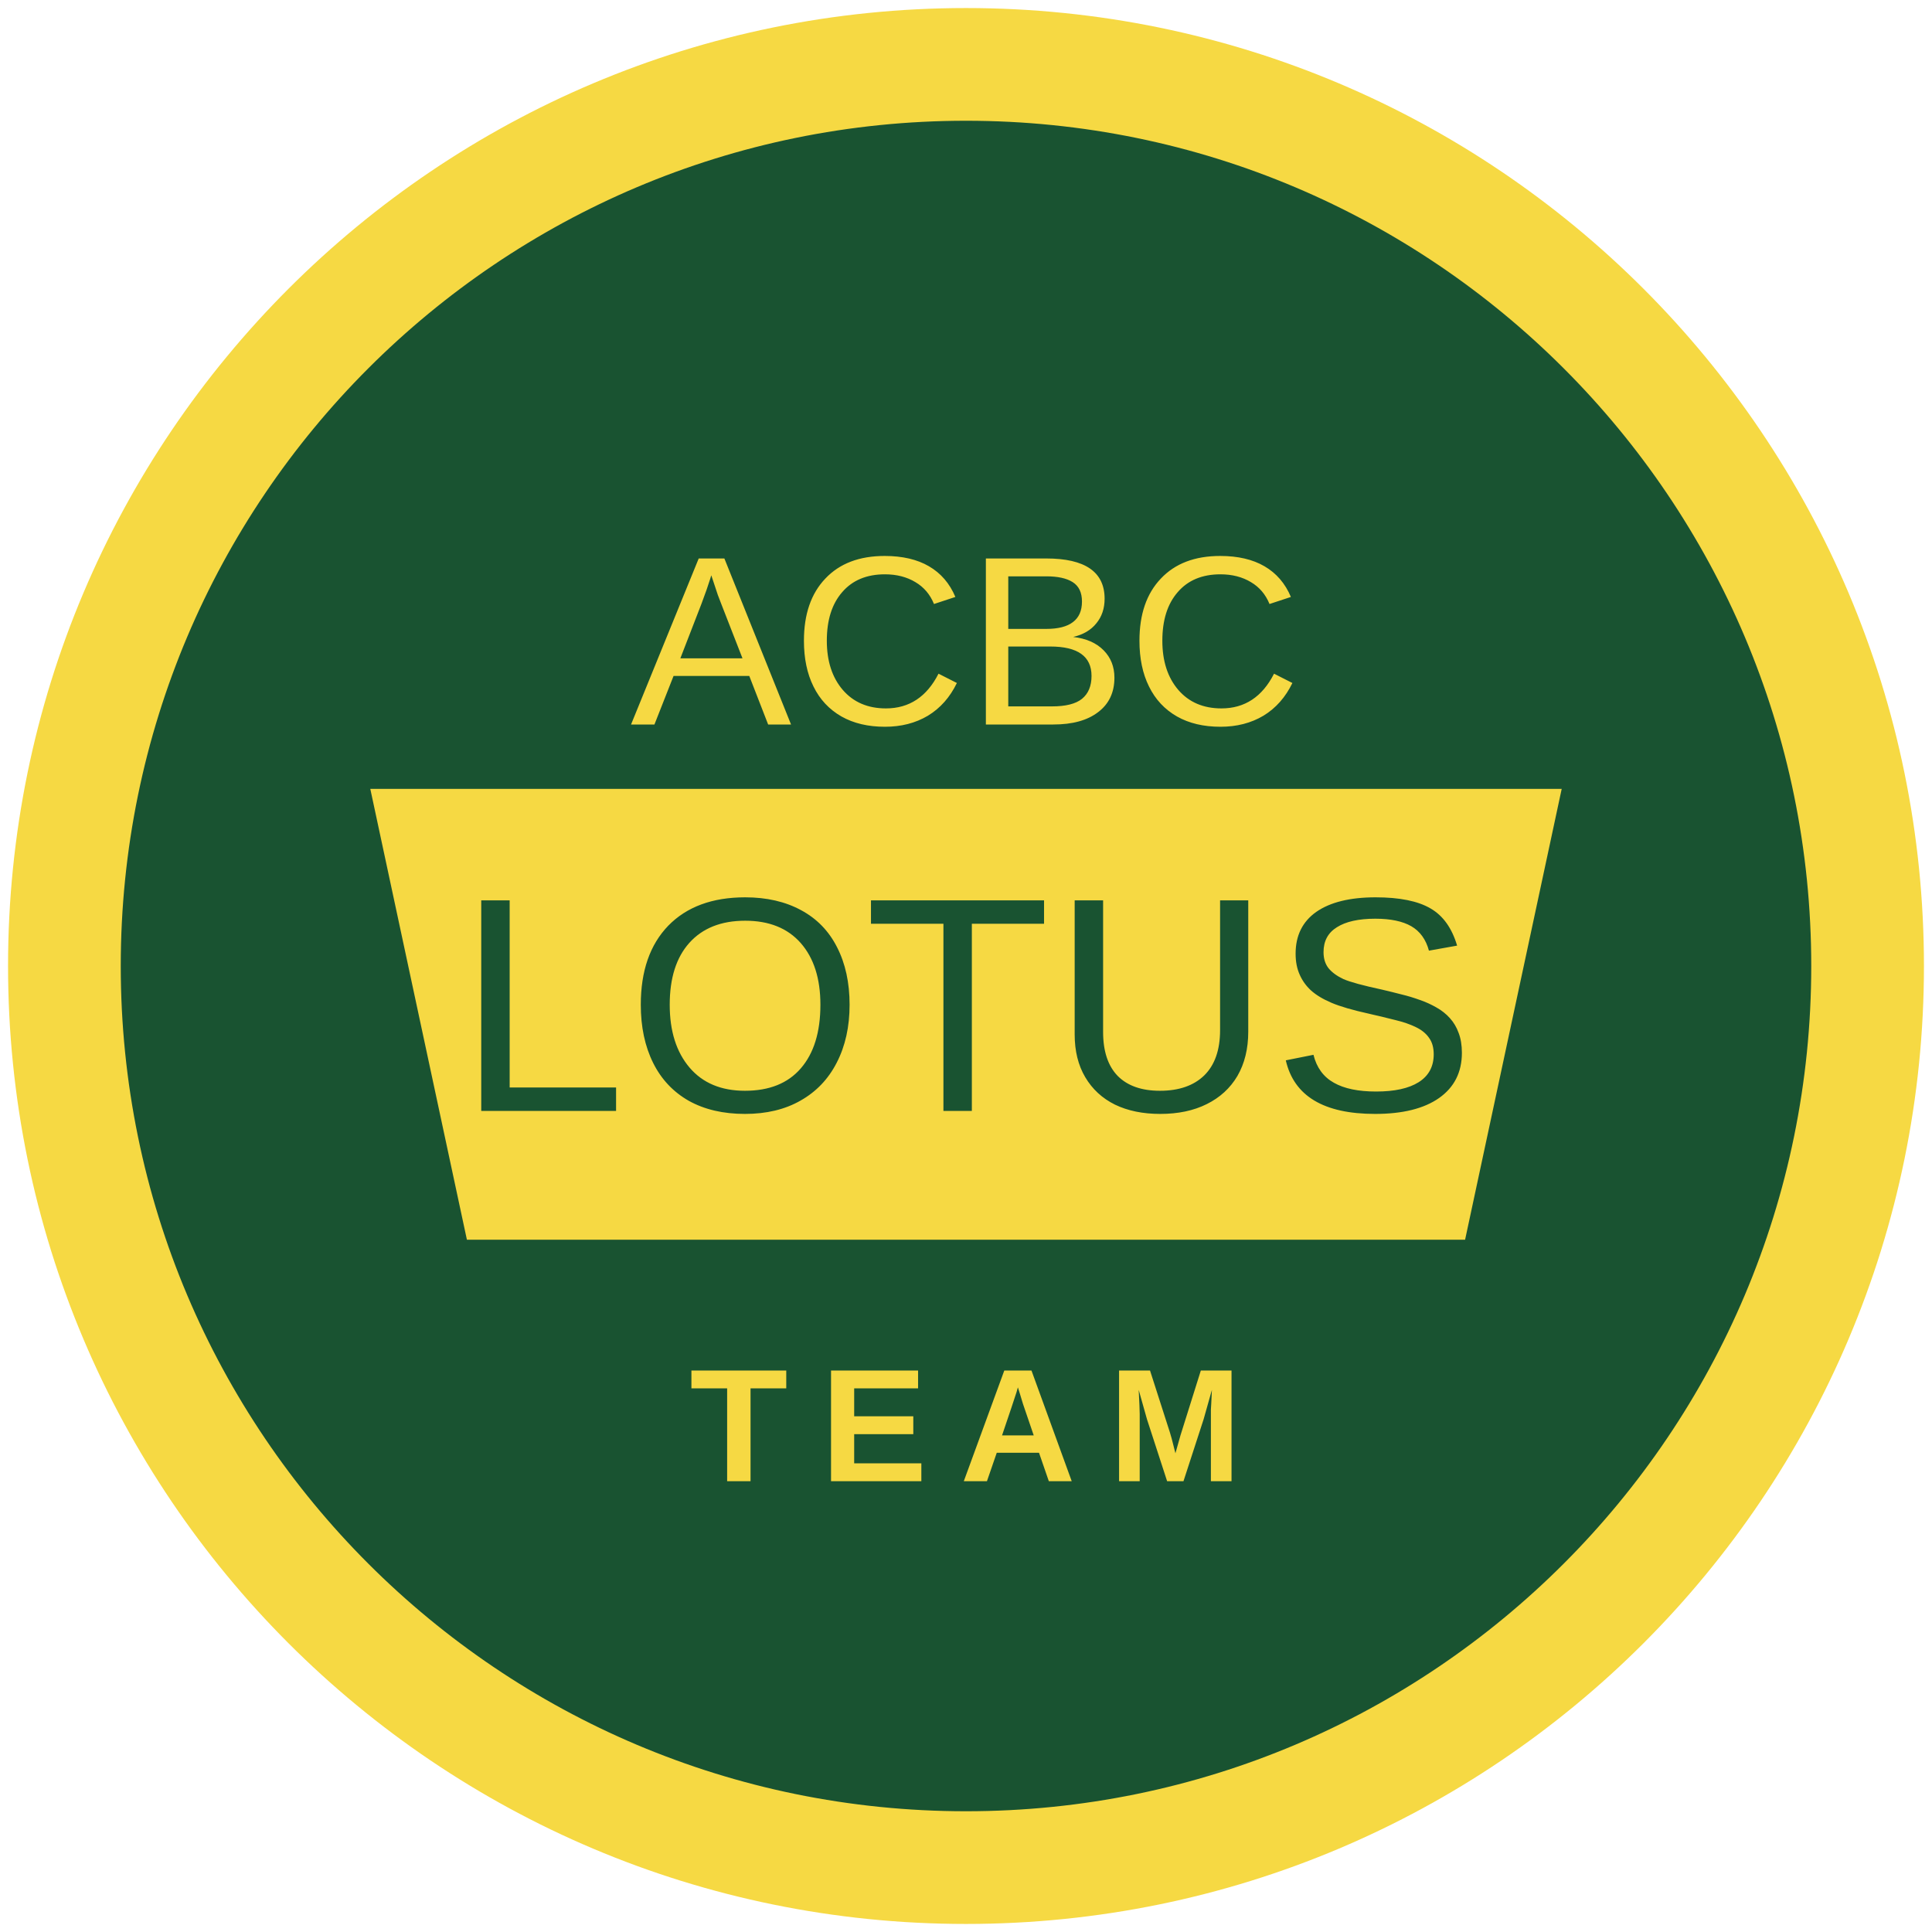
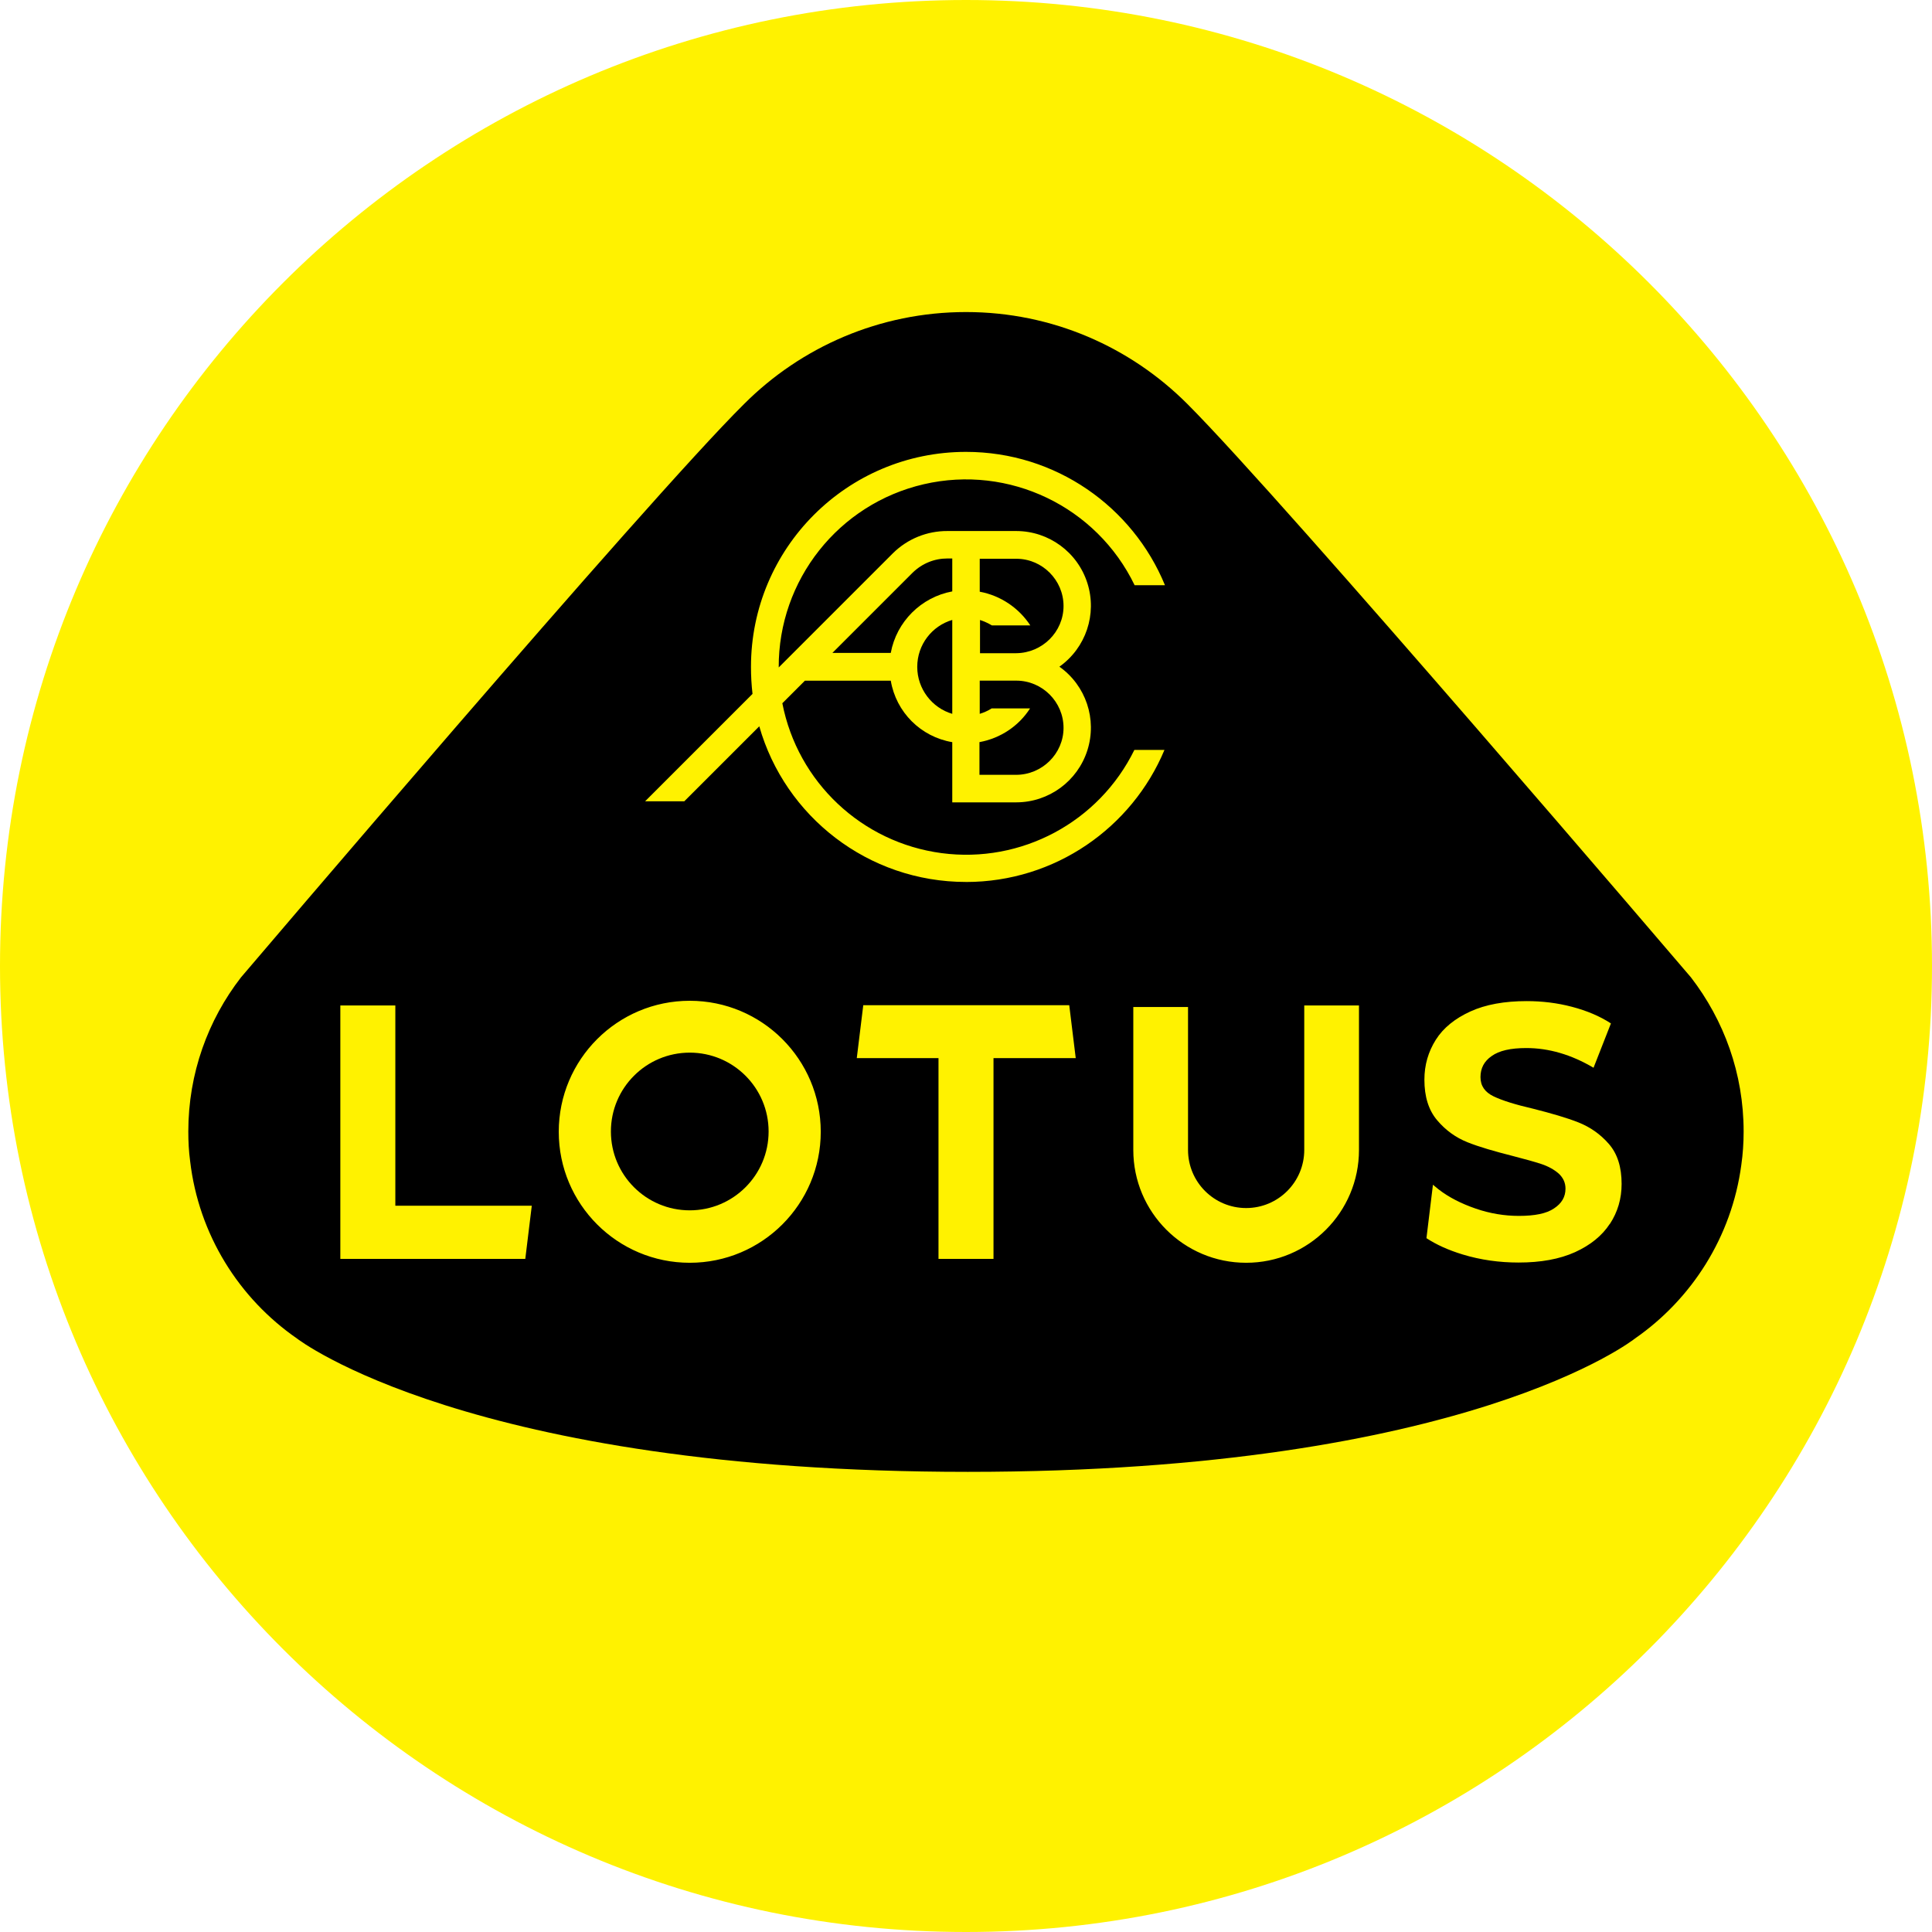
- <svg xmlns="http://www.w3.org/2000/svg" viewBox="0 0 120 120" role="img" aria-labelledby="title">
-   <circle cx="60" cy="60" r="56" fill="#195331" stroke="#f6d943" stroke-width="7" />
-   <path d="M23 49h74l-6 28H29z" fill="#f6d943" />
-   <text x="60" y="45" text-anchor="middle" fill="#f6d943" font-family="Arial Black, Arial, sans-serif" font-size="15">ACBC</text>
-   <text x="60" y="69" text-anchor="middle" fill="#195331" font-family="Arial Black, Arial, sans-serif" font-size="19">LOTUS</text>
-   <text x="60" y="92" text-anchor="middle" fill="#f6d943" font-family="Arial, sans-serif" font-size="10" font-weight="700" letter-spacing="2">TEAM</text>
+ <svg xmlns="http://www.w3.org/2000/svg" viewBox="0 0 64 64" role="img" aria-labelledby="title">
+   <ellipse cx="32" cy="32" rx="32" ry="32" fill="#fff200" />
+   <path d="M31.545 19.591V18.5H31.39c-.438 0-.842.163-1.16.473l-2.655 2.655h1.933c.189-1.031 1.005-1.847 2.037-2.037Z" />
+   <path d="M35.231 24.111c0-.859-.705-1.564-1.564-1.564h-1.212v1.1c.138-.043.275-.103.395-.18h1.272c-.369.576-.971.988-1.676 1.117v1.083h1.212c.868 0 1.573-.705 1.573-1.555Z" />
+   <path d="M30.385 22.092c0 .73.49 1.358 1.16 1.555v-3.111c-.67.198-1.16.816-1.16 1.555ZM35.231 20.074c0-.859-.705-1.564-1.564-1.564h-1.212v1.091c.696.129 1.298.541 1.676 1.117h-1.272a1.932 1.932 0 0 0-.395-.18v1.1h1.203c.859-.009 1.564-.705 1.564-1.564Z" />
+   <path d="M56.017 32.379S42.544 16.593 39.339 13.388l-.009-.009c-1.882-1.882-4.468-3.042-7.33-3.042s-5.465 1.16-7.347 3.042l-.009.009c-3.222 3.188-16.662 18.99-16.662 18.99-1.091 1.409-1.744 3.179-1.744 5.104 0 .335.017.662.06.98.284 2.432 1.615 4.546 3.54 5.878 0 0 5.671 4.417 22.221 4.417 16.558 0 22.101-4.417 22.101-4.417 1.882-1.306 3.205-3.368 3.523-5.749.052-.361.077-.73.077-1.109 0-1.925-.653-3.686-1.744-5.104ZM17.401 41.702h-6.127v-8.395h1.822v6.634h4.52L17.401 41.702Zm5.448.129a4.339 4.339 0 1 1 0-8.679 4.339 4.339 0 0 1 0 8.679Zm10.062-6.78v6.651h-1.822v-6.651h-2.707l.215-1.753h6.823l.215 1.753h-2.724Zm-.911-5.835c-3.248 0-5.998-2.174-6.848-5.156l-2.483 2.483h-1.298l3.557-3.557a7.713 7.713 0 0 1-.051-.894c0-3.936 3.188-7.123 7.123-7.123 2.973 0 5.525 1.822 6.591 4.417h-1.005a6.204 6.204 0 0 0-11.79 2.724l3.789-3.789a2.545 2.545 0 0 1 1.796-.73h2.286a2.475 2.475 0 0 1 1.427 4.494 2.475 2.475 0 0 1-1.427 4.494h-2.122v-1.994a2.484 2.484 0 0 1-2.037-2.037h-2.844l-.748.748a6.205 6.205 0 0 0 11.661 1.547h.997c-1.074 2.569-3.618 4.374-6.574 4.374Zm13.018 8.877a3.738 3.738 0 0 1-7.476 0v-4.735h1.813v4.735a1.925 1.925 0 0 0 3.85 0v-4.786h1.813v4.786Zm8.309 2.449c-.258.395-.644.705-1.151.937-.516.232-1.134.344-1.873.344-.636 0-1.255-.086-1.847-.266-.481-.146-.876-.327-1.203-.541l.215-1.77.189.155c.344.266.756.473 1.229.636.473.163.954.241 1.426.241.533 0 .919-.077 1.169-.249.249-.163.378-.378.378-.653 0-.198-.077-.361-.223-.498-.146-.129-.344-.241-.576-.318-.232-.077-.55-.163-.945-.266-.61-.155-1.117-.301-1.504-.456-.387-.155-.722-.395-1.005-.73-.283-.335-.421-.782-.421-1.341 0-.49.129-.928.378-1.323.249-.395.636-.705 1.143-.937.507-.232 1.134-.344 1.865-.344.516 0 1.014.06 1.504.189.49.129.919.309 1.289.55l-.576 1.469c-.739-.438-1.486-.653-2.225-.653-.524 0-.902.086-1.151.266-.249.172-.369.404-.369.696 0 .292.146.498.43.636.284.138.722.275 1.315.412.61.155 1.117.301 1.504.455.387.155.722.387 1.005.713.284.327.421.765.421 1.323 0 .49-.129.928-.387 1.323Z" />
+   <path d="M22.849 40.094a2.612 2.612 0 1 0 0-5.224 2.612 2.612 0 0 0 0 5.224Z" />
</svg>
